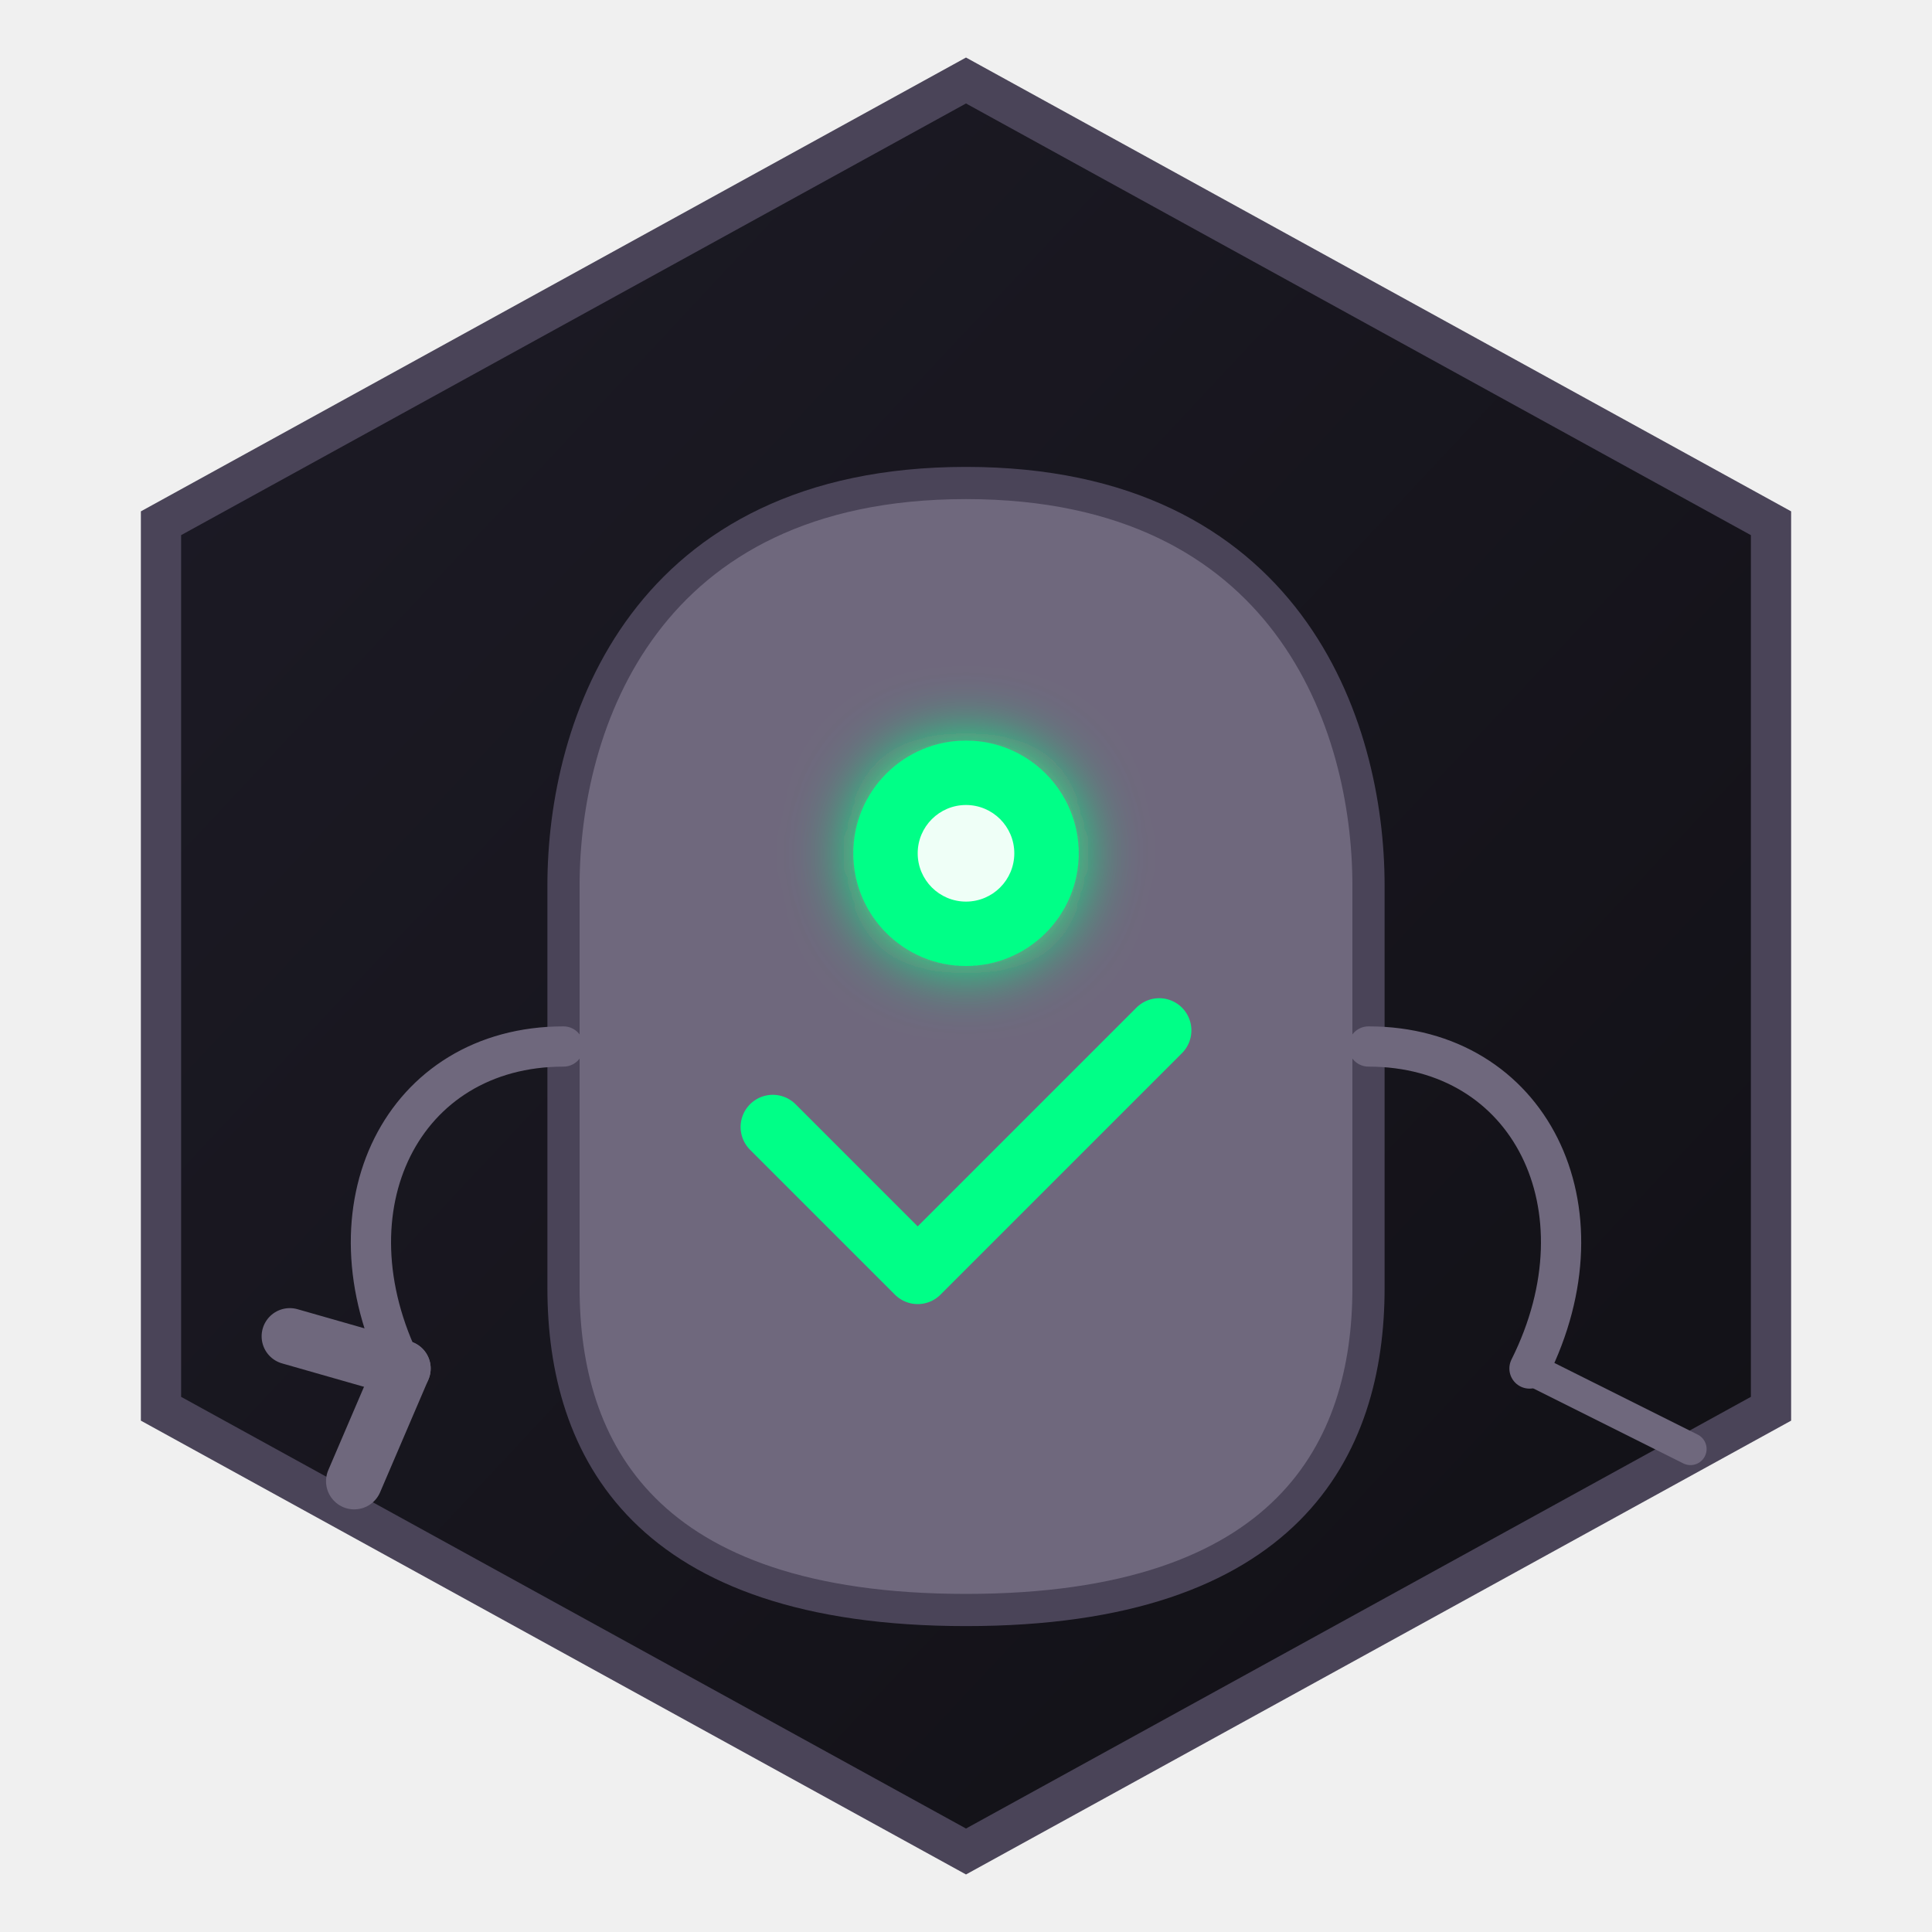
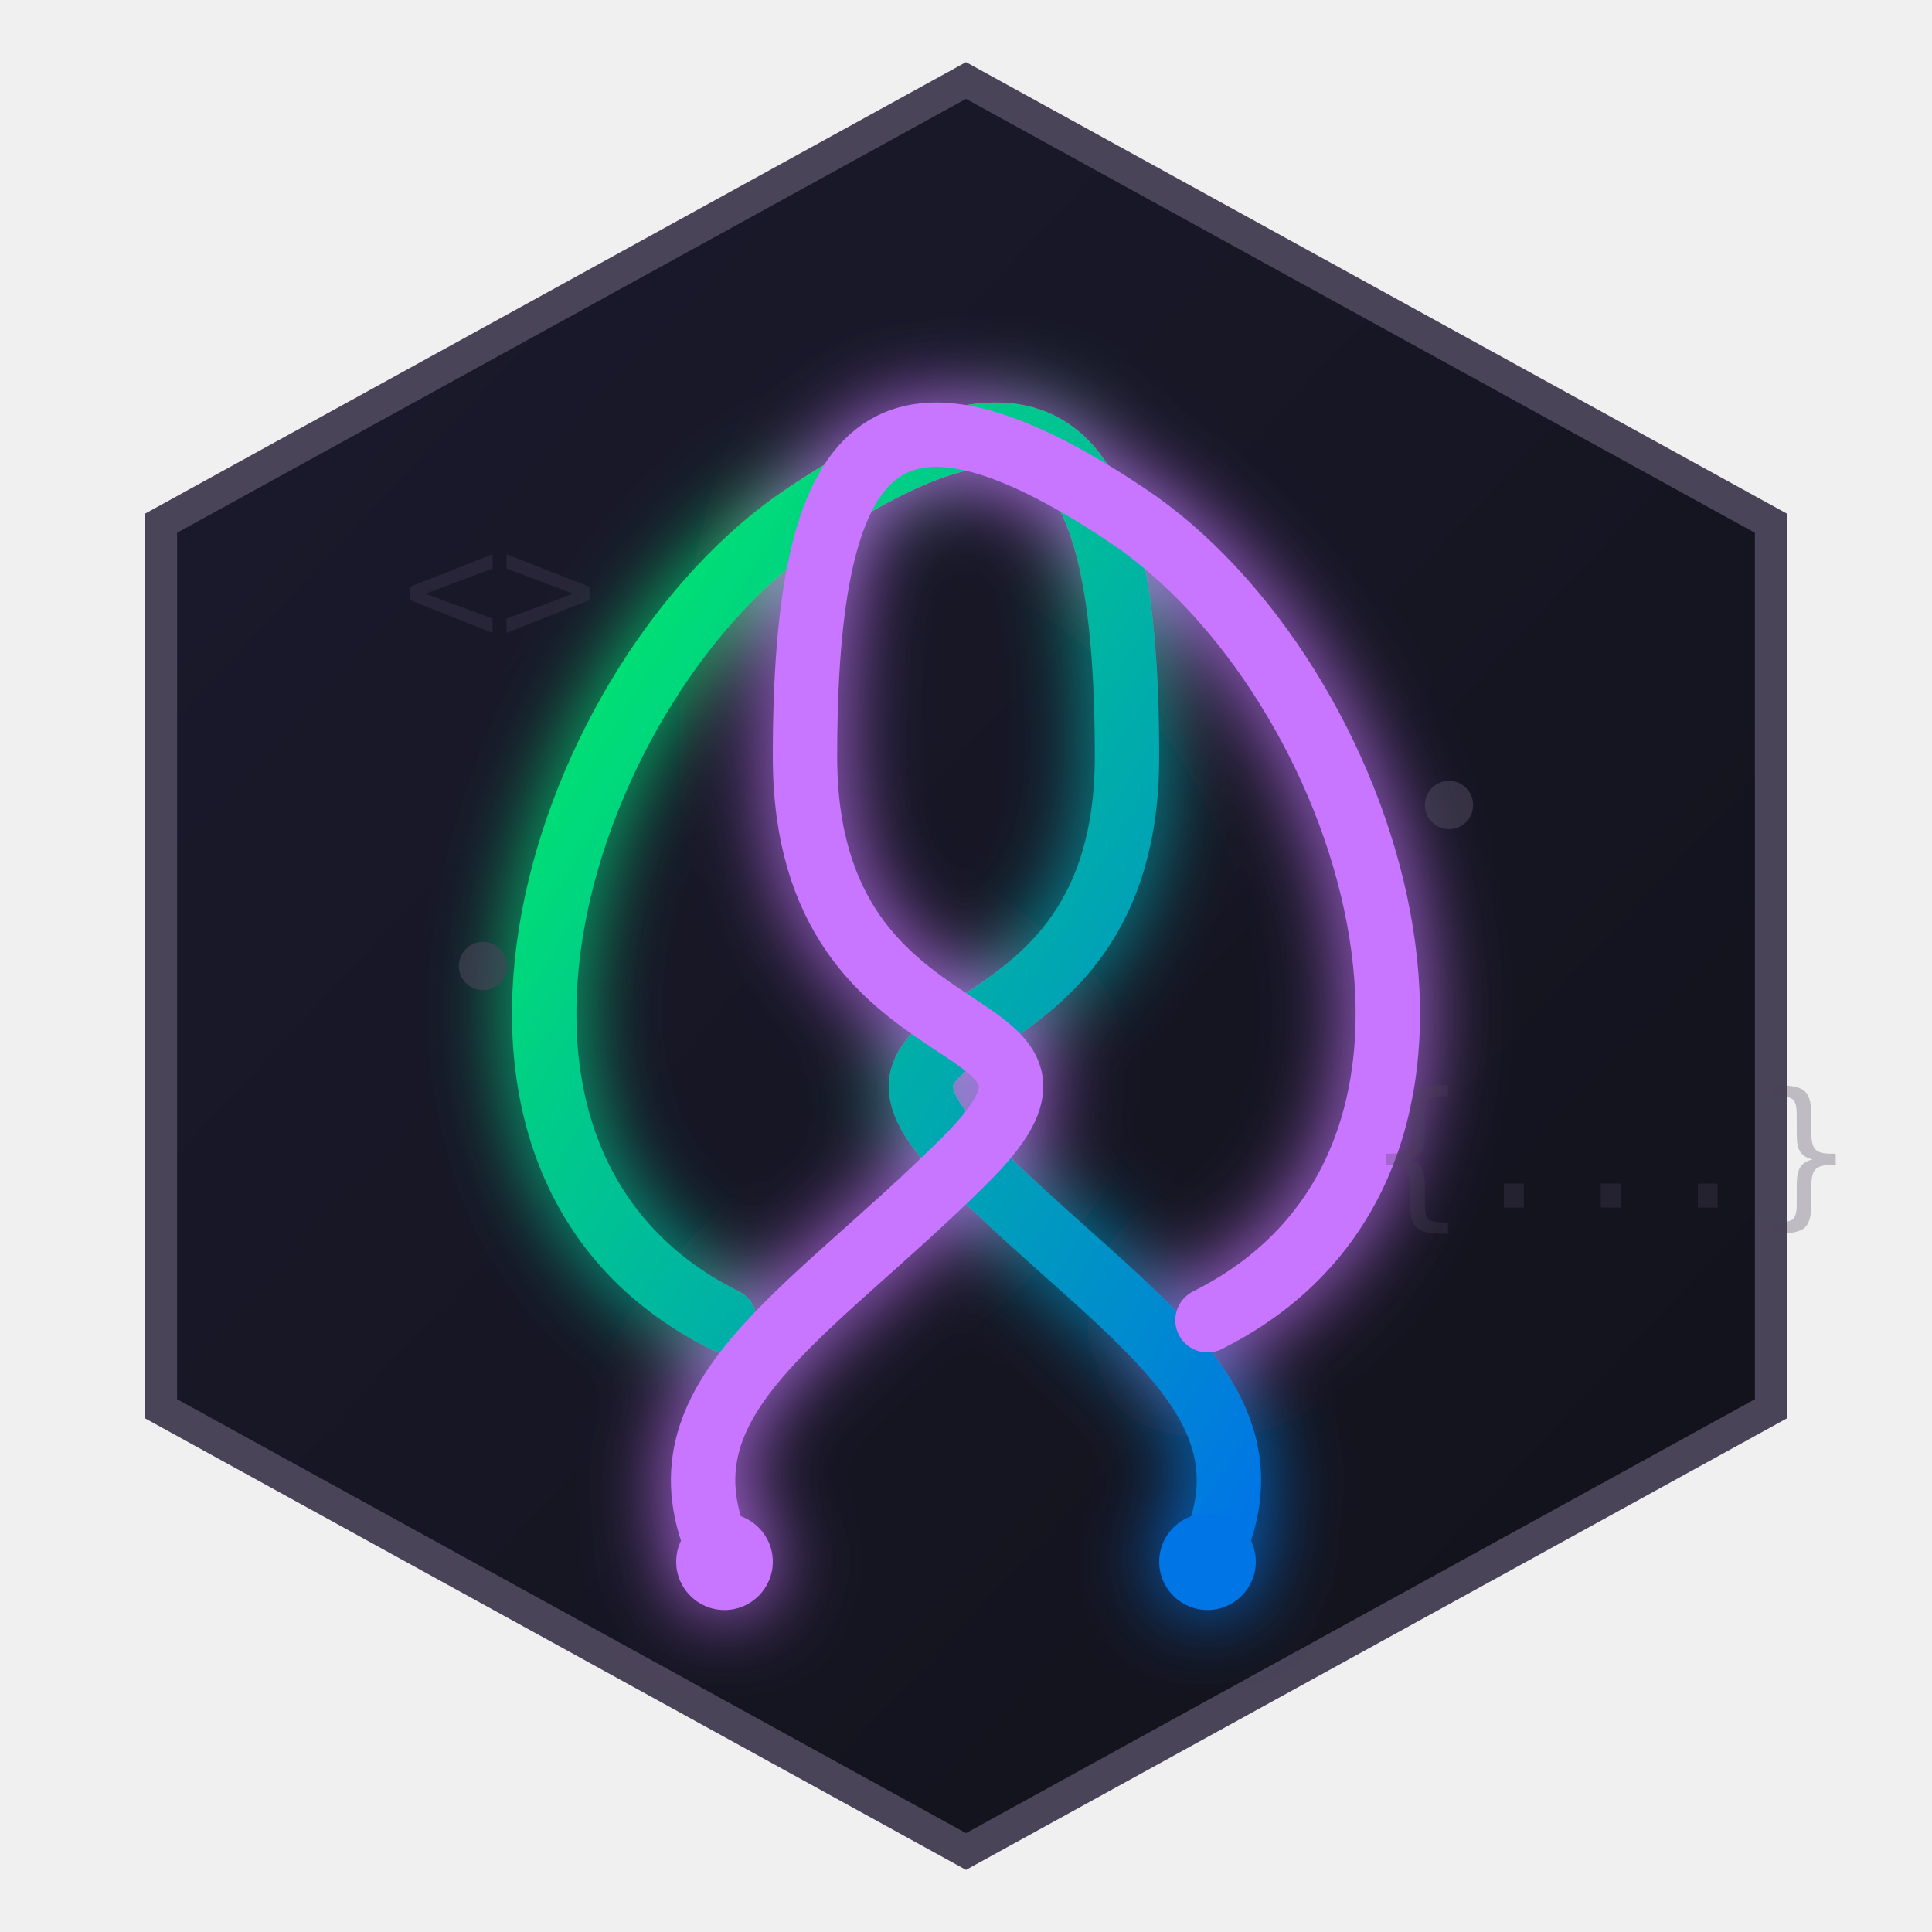
<svg xmlns="http://www.w3.org/2000/svg" width="256" height="256" viewBox="0 0 120 120" role="img" aria-labelledby="logoTitle logoDesc">
  <defs>
    <linearGradient id="bgGradient" x1="0%" y1="0%" x2="100%" y2="100%">
-       <stop offset="0%" style="stop-color:#1D1B26; stop-opacity:1" />
-       <stop offset="100%" style="stop-color:#111015; stop-opacity:1" />
+       <stop offset="0%" style="stop-color:#1A1A2E; stop-opacity:1" />
+       <stop offset="100%" style="stop-color:#12121A; stop-opacity:1" />
+     </linearGradient>
+     <linearGradient id="snakeGradient" x1="0%" y1="0%" x2="100%" y2="100%">
+       <stop offset="0%" stop-color="#00F260" />
+       <stop offset="100%" stop-color="#0575E6" />
    </linearGradient>
    <filter id="neonGlow" x="-50%" y="-50%" width="200%" height="200%">
-       <feGaussianBlur in="SourceGraphic" stdDeviation="2" result="blur" />
+       <feGaussianBlur in="SourceGraphic" stdDeviation="2.5" result="blur" />
      <feMerge>
        <feMergeNode in="blur" />
        <feMergeNode in="SourceGraphic" />
      </feMerge>
    </filter>
  </defs>
-   <path d="M60 5 L110 32.5 V 87.5 L60 115 L10 87.5 V 32.5 Z" fill="url(#bgGradient)" stroke="#4A4458" stroke-width="2.5" />
-   <g transform="translate(0, 5)">
-     <path d="M60,25 C 40,25 35,40 35,50 L35,75 C35,85 40,95 60,95 C80,95 85,85 85,75 L85,50 C85,40 80,25 60,25 Z" fill="#6F687D" stroke="#4A4458" stroke-width="2" />
-     <path d="M48,65 L57,74 L72,59" stroke="#00FF87" stroke-width="4" fill="none" stroke-linecap="round" stroke-linejoin="round" />
-     <g stroke-width="2.5" stroke="#6F687D" fill="none" stroke-linecap="round">
-       <path d="M35,60 C25,60 20,70 25,80" />
-       <path d="M25,80 L18,78" stroke-width="3.5" />
-       <path d="M25,80 L22,87" stroke-width="3.5" />
-     </g>
-     <g stroke-width="2.5" stroke="#6F687D" fill="none" stroke-linecap="round">
-       <path d="M85,60 C95,60 100,70 95,80" />
-       <path d="M95,80 L105,85" stroke-width="2" />
-     </g>
-     <g filter="url(#neonGlow)">
-       <circle cx="60" cy="48" r="7" fill="#00FF87" />
-       <circle cx="60" cy="48" r="3" fill="#EFFFF7" />
+   <path d="M60 5 L110 32.5 V 87.5 L60 115 L10 87.5 V 32.5 Z" fill="url(#bgGradient)" stroke="#4A4458" stroke-width="2" />
+   <g transform="translate(0, 2)" filter="url(#neonGlow)">
+     <path d="M 45,80 C 25,70 35,40 50,30 S 70,25 70,45 S 50,60 60,70 S 80,85 75,95" stroke="url(#snakeGradient)" stroke-width="4" fill="none" stroke-linecap="round" />
+     <path d="M 75,80 C 95,70 85,40 70,30 S 50,25 50,45 S 70,60 60,70 S 40,85 45,95" stroke="#C875FF" stroke-width="4" fill="none" stroke-linecap="round" />
+     <g fill="#FFFFFF">
+       <circle cx="45" cy="95" r="3" fill="#C875FF" />
+       <circle cx="75" cy="95" r="3" fill="#0575E6" />
    </g>
  </g>
+   <g fill="#4A4458" opacity="0.6">
+     <text x="25" y="40" font-family="monospace" font-size="10" fill-opacity="0.5">&lt;&gt;</text>
+     <text x="85" y="75" font-family="monospace" font-size="10" fill-opacity="0.5">{...}</text>
+     <circle cx="30" cy="60" r="1.5" />
+     <circle cx="90" cy="50" r="1.5" />
+   </g>
</svg>
